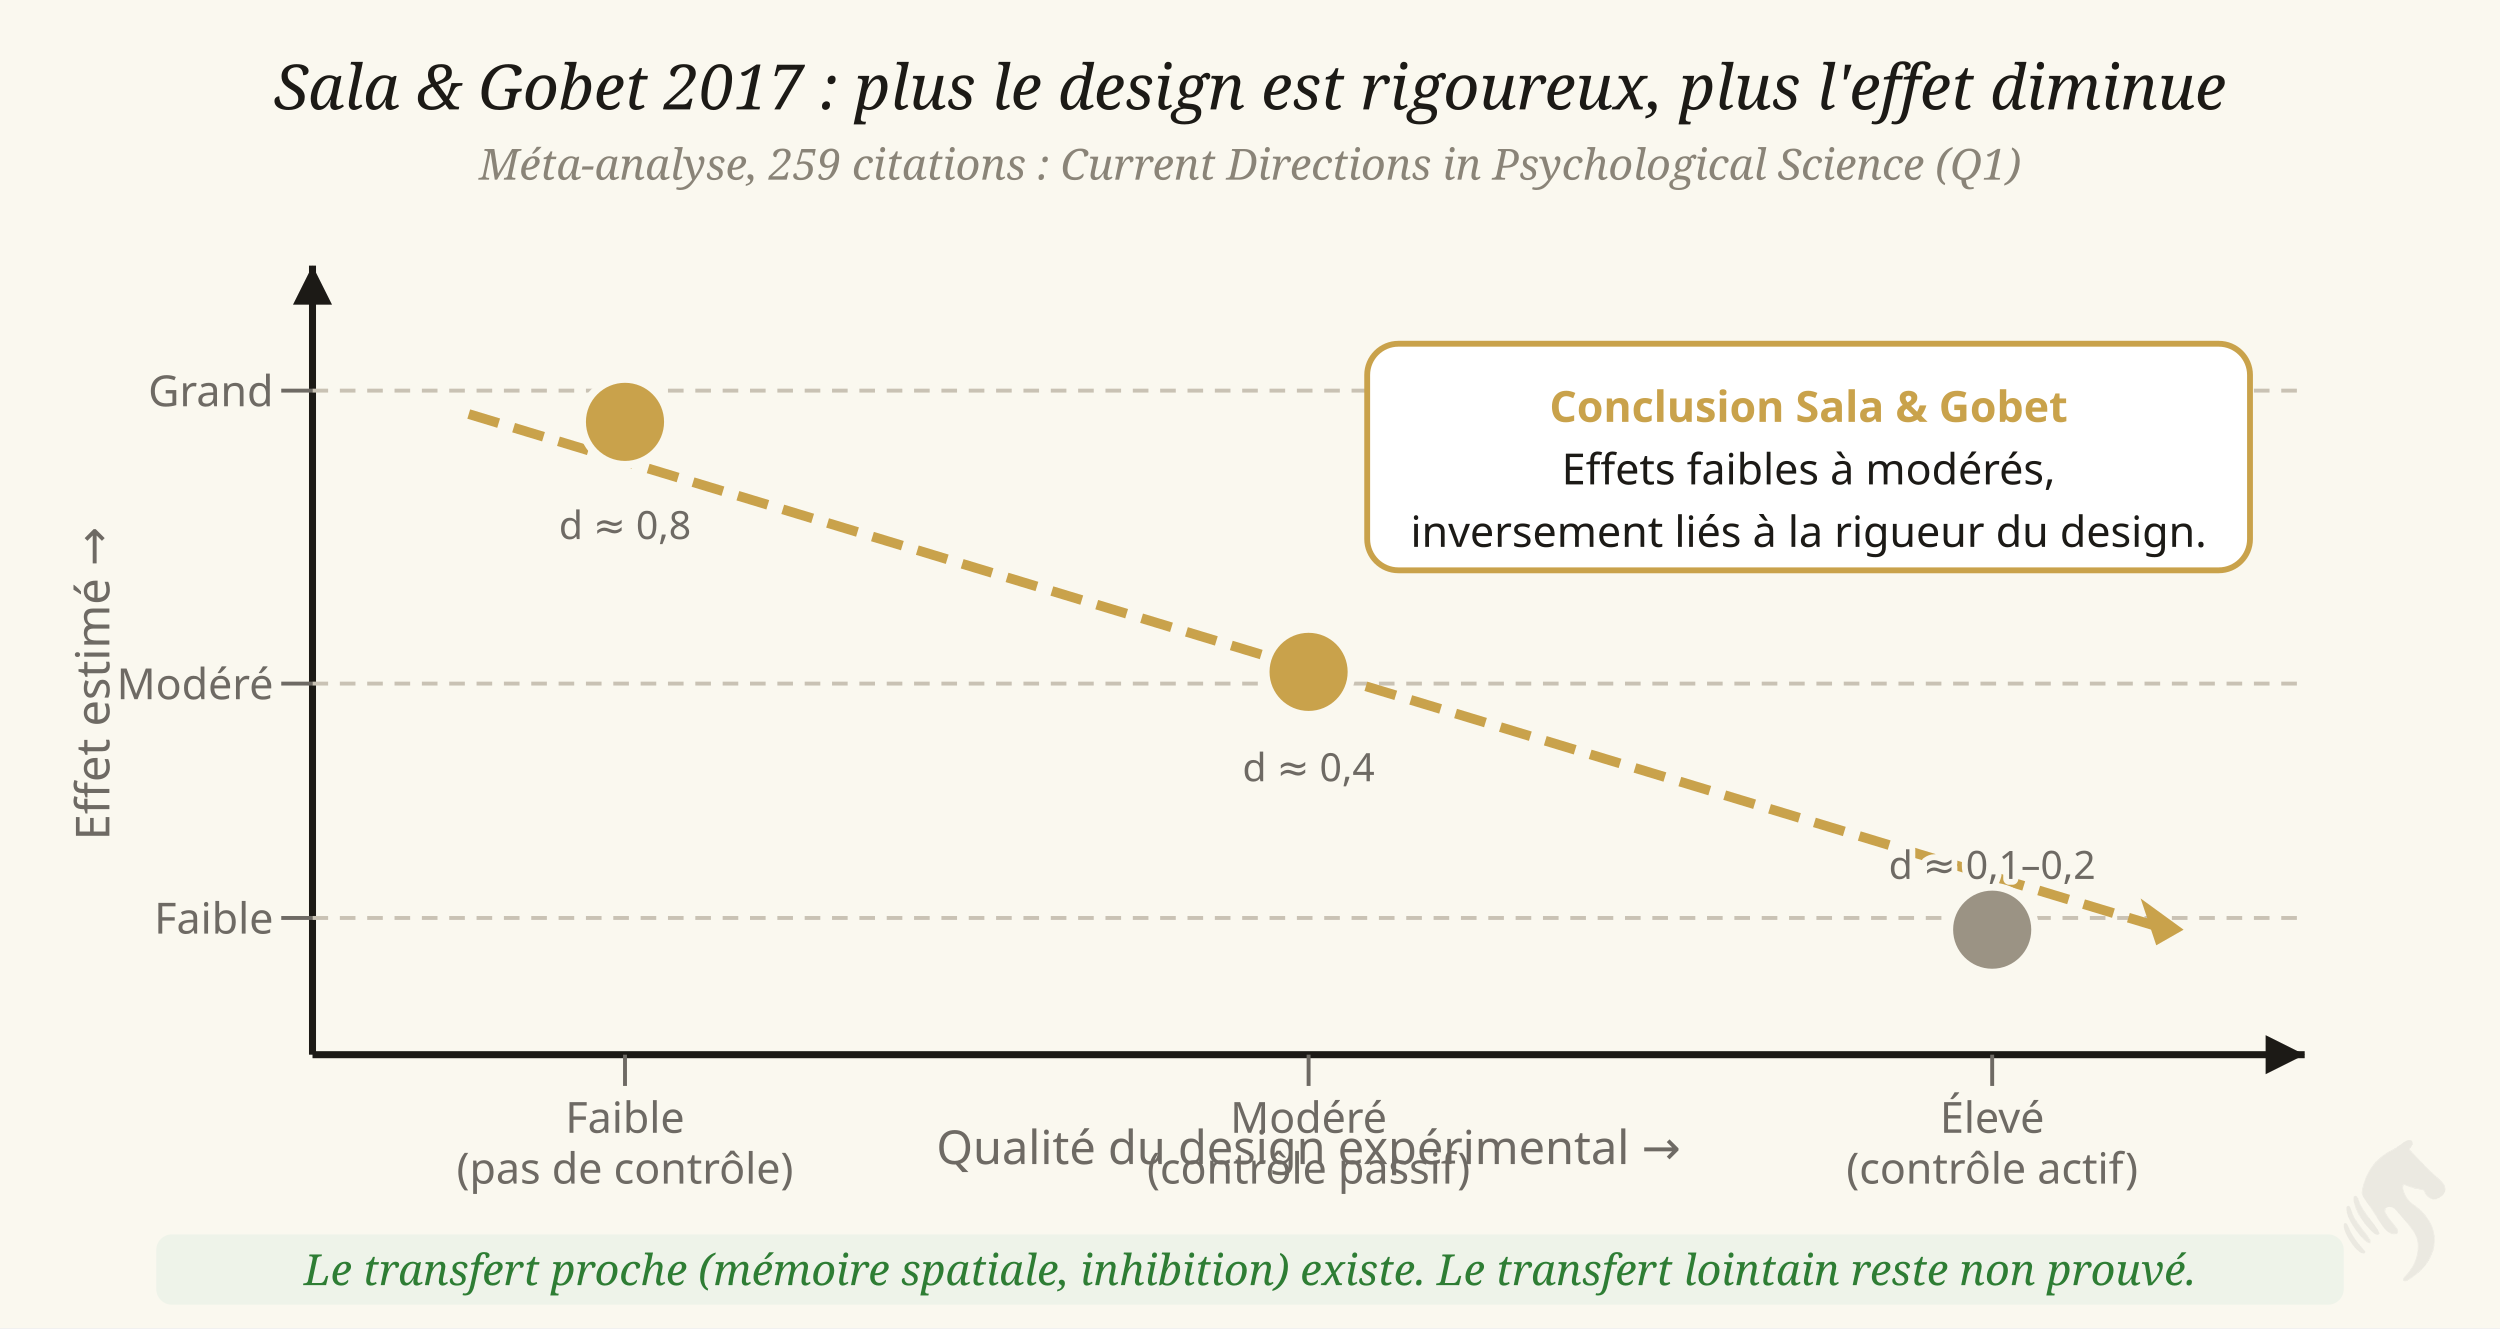
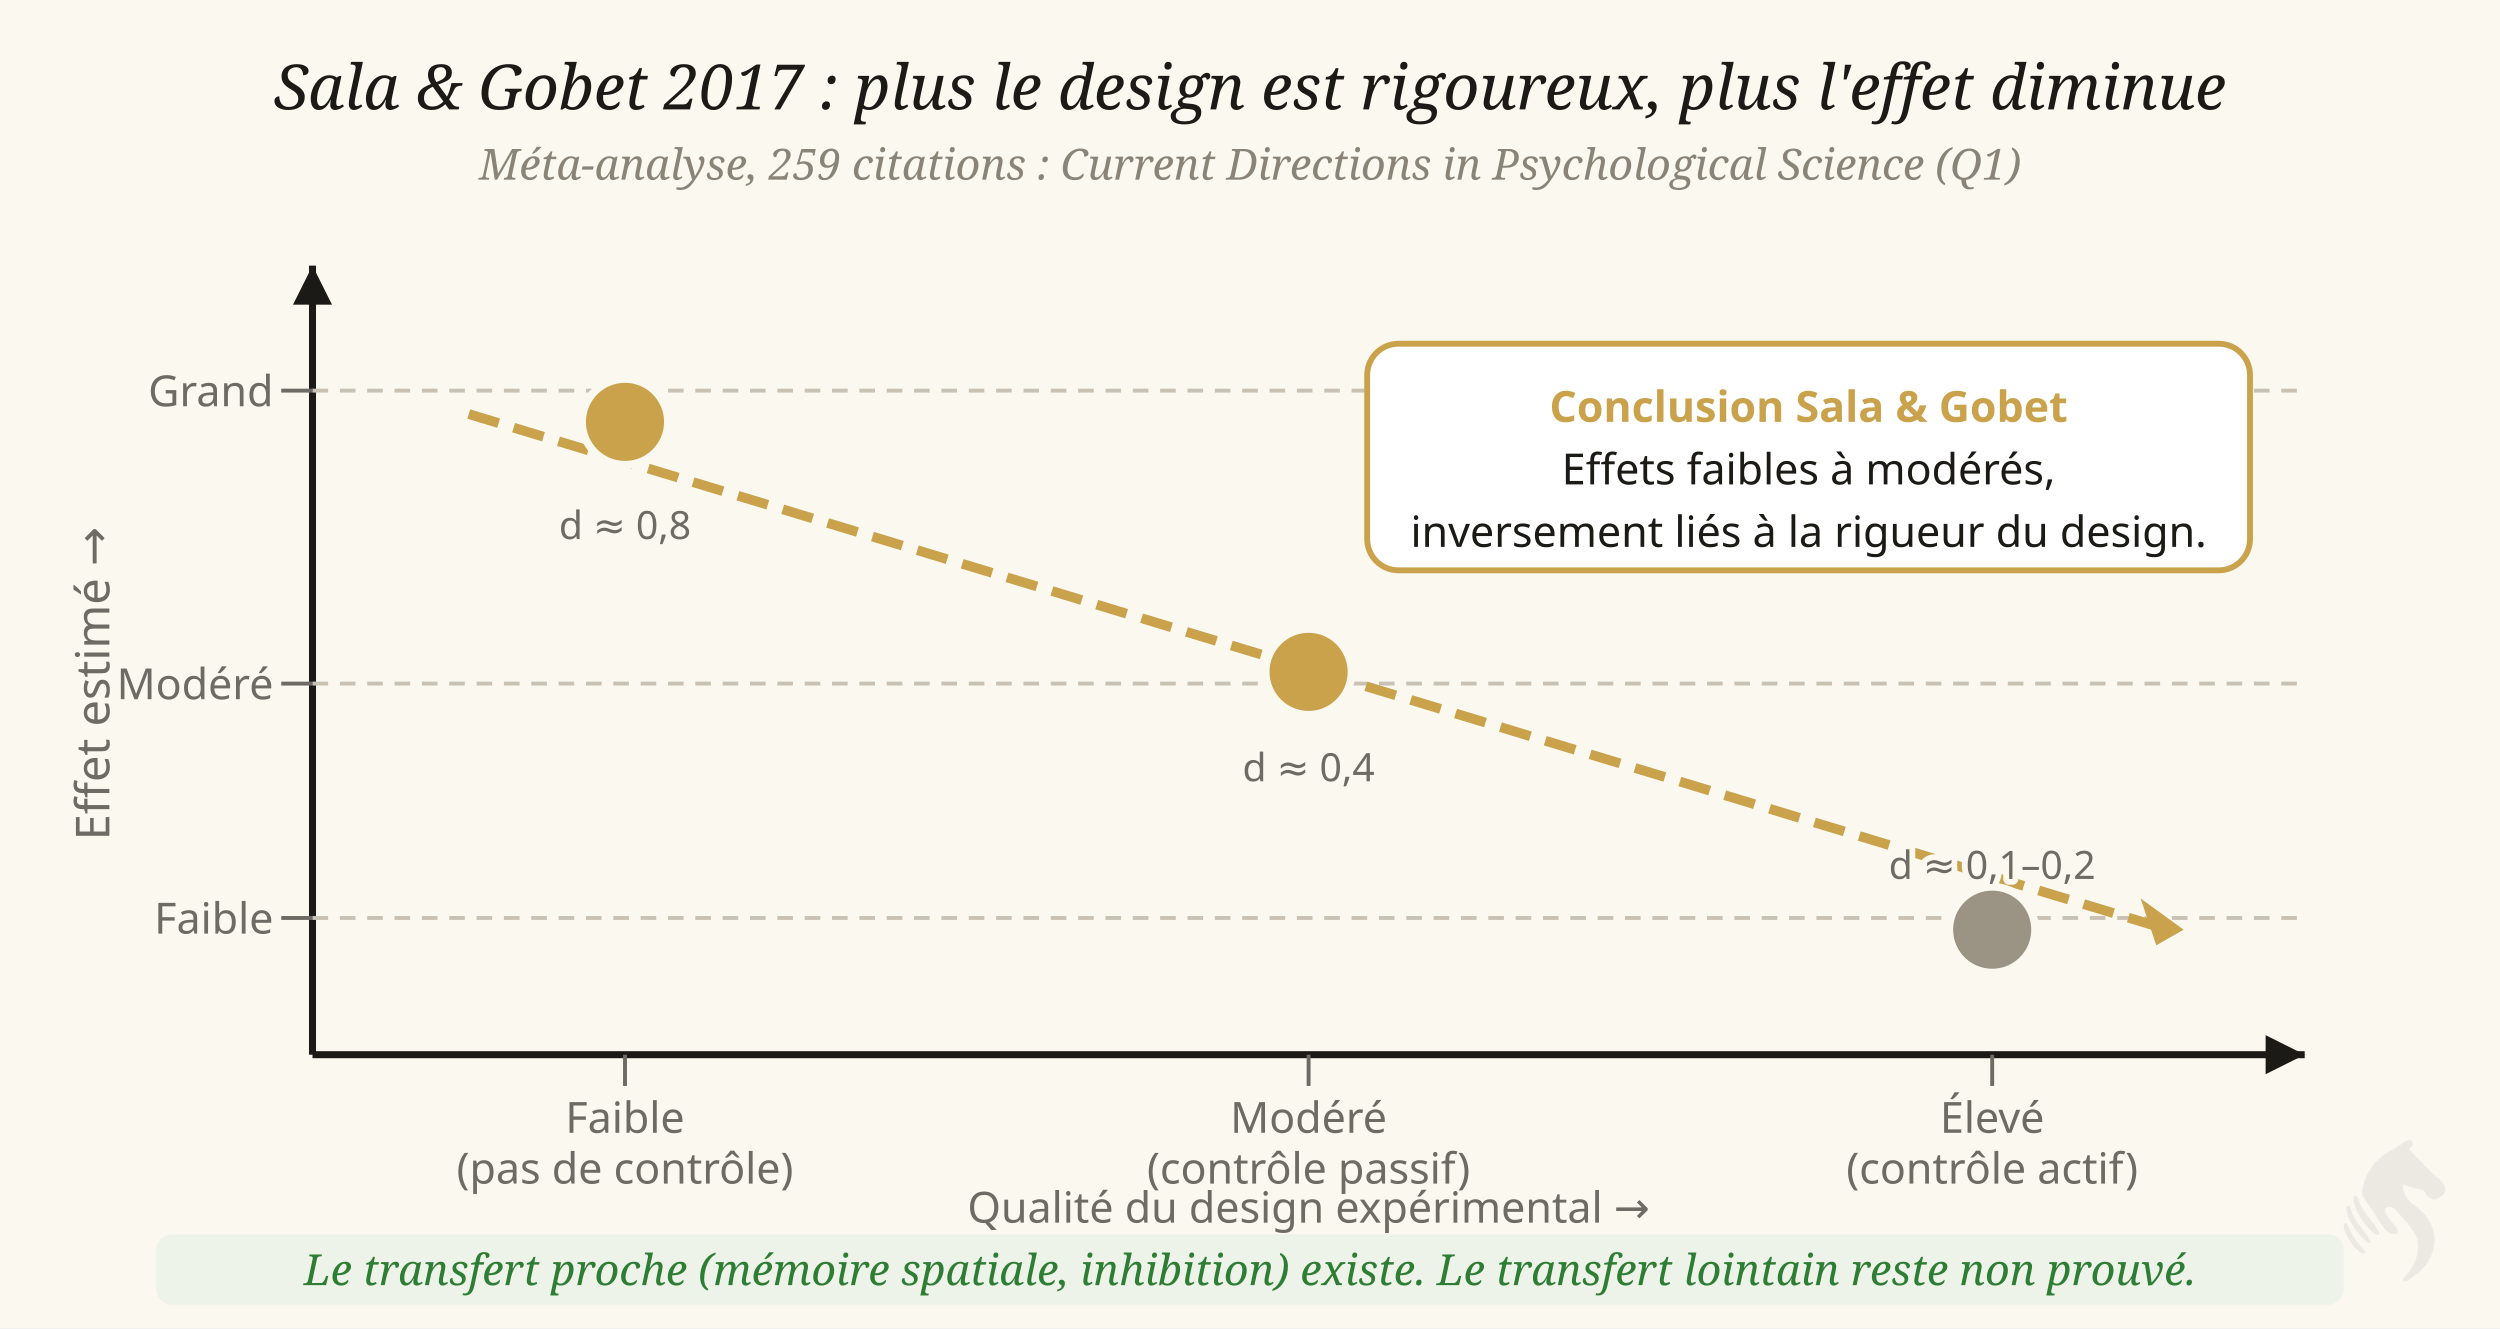
<svg xmlns="http://www.w3.org/2000/svg" width="640" height="340" viewBox="0 0 640 340" role="img" aria-labelledby="ec04">
  <rect width="640" height="340" fill="#faf8ef" />
  <text x="320" y="28" text-anchor="middle" font-family="Georgia, serif" font-size="16" font-style="italic" fill="#1c1a16">Sala &amp; Gobet 2017 : plus le design est rigoureux, plus l'effet diminue</text>
  <text x="320" y="46" text-anchor="middle" font-family="Georgia, serif" font-size="11" font-style="italic" fill="#8a8478">Méta-analyse, 259 citations : Current Directions in Psychological Science (Q1)</text>
  <line x1="80" y1="270" x2="590" y2="270" stroke="#1c1a16" stroke-width="1.8" />
  <line x1="80" y1="270" x2="80" y2="68" stroke="#1c1a16" stroke-width="1.8" />
  <polygon points="590,270 580,265 580,275" fill="#1c1a16" />
  <polygon points="80,68 75,78 85,78" fill="#1c1a16" />
-   <text x="335" y="298" text-anchor="middle" font-family="system-ui, sans-serif" font-size="12" fill="#6e6a64">Qualité du design expérimental →</text>
+   <text x="335" y="313" text-anchor="middle" font-family="system-ui, sans-serif" font-size="11" fill="#6e6a64">Qualité du design expérimental →</text>
  <text x="28" y="175" text-anchor="middle" font-family="system-ui, sans-serif" font-size="12" fill="#6e6a64" transform="rotate(-90 28 175)">Effet estimé →</text>
  <g font-family="system-ui, sans-serif" font-size="11" fill="#6e6a64" text-anchor="middle">
    <line x1="160" y1="270" x2="160" y2="278" stroke="#6e6a64" stroke-width="1" />
    <text x="160" y="290">Faible</text>
    <text x="160" y="303">(pas de contrôle)</text>
    <line x1="335" y1="270" x2="335" y2="278" stroke="#6e6a64" stroke-width="1" />
    <text x="335" y="290">Modéré</text>
    <text x="335" y="303">(contrôle passif)</text>
    <line x1="510" y1="270" x2="510" y2="278" stroke="#6e6a64" stroke-width="1" />
    <text x="510" y="290">Élevé</text>
    <text x="510" y="303">(contrôle actif)</text>
  </g>
  <g font-family="system-ui, sans-serif" font-size="11" fill="#6e6a64" text-anchor="end">
    <line x1="72" y1="100" x2="80" y2="100" stroke="#6e6a64" stroke-width="1" />
    <text x="70" y="104">Grand</text>
    <line x1="72" y1="175" x2="80" y2="175" stroke="#6e6a64" stroke-width="1" />
    <text x="70" y="179">Modéré</text>
    <line x1="72" y1="235" x2="80" y2="235" stroke="#6e6a64" stroke-width="1" />
    <text x="70" y="239">Faible</text>
  </g>
  <line x1="80" y1="100" x2="590" y2="100" stroke="#c9c2b4" stroke-width="1" stroke-dasharray="4 3" />
  <line x1="80" y1="175" x2="590" y2="175" stroke="#c9c2b4" stroke-width="1" stroke-dasharray="4 3" />
  <line x1="80" y1="235" x2="590" y2="235" stroke="#c9c2b4" stroke-width="1" stroke-dasharray="4 3" />
  <line x1="120" y1="106" x2="555" y2="238" stroke="#c9a24b" stroke-width="2.5" stroke-dasharray="8 4" />
  <polygon points="559,238 548,230 552,242" fill="#c9a24b" />
  <circle cx="160" cy="108" r="11" fill="#c9a24b" stroke="#faf8ef" stroke-width="2" />
  <text x="160" y="138" text-anchor="middle" font-family="system-ui, sans-serif" font-size="10" fill="#6e6a64">d ≈ 0,8</text>
  <circle cx="335" cy="172" r="11" fill="#c9a24b" stroke="#faf8ef" stroke-width="2" />
  <text x="335" y="200" text-anchor="middle" font-family="system-ui, sans-serif" font-size="10" fill="#6e6a64">d ≈ 0,4</text>
  <circle cx="510" cy="238" r="11" fill="#9b9384" stroke="#faf8ef" stroke-width="2" />
  <text x="510" y="225" text-anchor="middle" font-family="system-ui, sans-serif" font-size="10" fill="#6e6a64" stroke="#faf8ef" stroke-width="3" stroke-linejoin="round" paint-order="stroke">d ≈ 0,1–0,2</text>
  <rect x="350" y="88" width="226" height="58" rx="8" fill="#fff" stroke="#c9a24b" stroke-width="1.5" />
  <text x="463" y="108" text-anchor="middle" font-family="system-ui, sans-serif" font-size="11" font-weight="700" fill="#c9a24b">Conclusion Sala &amp; Gobet</text>
  <text x="463" y="124" text-anchor="middle" font-family="system-ui, sans-serif" font-size="11" fill="#1c1a16">Effets faibles à modérés,</text>
  <text x="463" y="140" text-anchor="middle" font-family="system-ui, sans-serif" font-size="11" fill="#1c1a16">inversement liés à la rigueur du design.</text>
  <rect x="40" y="316" width="560" height="18" rx="4" fill="#eef3e9" />
  <text x="320" y="329" text-anchor="middle" font-family="Georgia, serif" font-size="11" font-style="italic" fill="#2e7d34">Le transfert proche (mémoire spatiale, inhibition) existe. Le transfert lointain reste non prouvé.</text>
  <g id="wm" opacity="0.07" transform="translate(600.0,291.9) scale(0.0416)" aria-hidden="true">
    <g fill="#1e1e1e" fill-rule="evenodd">
      <path d="M411.5-.5h-16a76 76 0 0 0-24.5 12q-.62-.7-1.5-1l-2 4a4 4 0 0 1-1.5-1 7 7 0 0 1-2.5 3.5 253 253 0 0 0-17 13q-1.42.93-2.5-.5-5.2 7.95-14.5 9a9.4 9.4 0 0 1-4 6q2.3.02 1.5 2A461 461 0 0 1 278.5 73q-13.2 7.95-26 16.5-1.59-1.38 0-3-2.35.35-4 2 .9.98 2 2-92.12 67.08-125.5 177a1316 1316 0 0 0-10 44 51.2 51.2 0 0 0 4.5 31q.1 3.33-2 1l4.5 11q1-2 2 0l5 10 1-1q6 10.95 13 21a651 651 0 0 1 18.5 25 3.4 3.4 0 0 1 1.5-3q21.52 33 43 66 .3 3.4-2.5 1v2a1542 1542 0 0 1 21 32q1 0 1 1a319 319 0 0 0 25 35 160 160 0 0 0 27 25 3.1 3.1 0 0 1 1-3q23.18 14.62 49 5.5 5-2.83 4-8.5-.15-4.6-1.5-9a618 618 0 0 0-55.5-73.5q3-.91 5 1.5a23.5 23.5 0 0 0-7-9q.63 2.4 2 4.5-.17 2.58-1.5.5a364 364 0 0 1-17.5-26.5 50 50 0 0 1-4.5-22.5q.9-4.71 3-9 .63 1.88 2.5 2a7 7 0 0 1 2-3q9.28-8.1 22-8a86 86 0 0 1 23 4.5 11 11 0 0 1 3 4.5q2.58-1.75 5 .5l21.5 23.5q.74 1.95.5 4 3.56 1 6 4a1094 1094 0 0 0 30 34.5l-1 1q3.7 2.7 7.5 5.5a23 23 0 0 1 2 5l5 3a22 22 0 0 0 5.5 8 11.5 11.5 0 0 0 4 4 3.9 3.9 0 0 0-2-3.5q1.7-1.12 3 .5a705 705 0 0 1 42 57.5q-.65 1.46-2 1.5a169 169 0 0 1 10 19 3.8 3.8 0 0 0-.5 4q1 2 2 0 1.4 2.05 2.5 4-.25-2.55.5-5a185 185 0 0 1 11 83q-1 2-2 0a9 9 0 0 0-1.5-4v9a2.3 2.3 0 0 0 1.5-1q.75 10.55-1 21a337 337 0 0 1-18 56l-2.5 3q-1.2-.69-1-2a36 36 0 0 0-4 7 5.2 5.2 0 0 0 3.5-4 4.3 4.3 0 0 1 0 4 350 350 0 0 1-33 52 1108 1108 0 0 1-30 35q-7.17 20.32 13.5 14.5a34 34 0 0 1 6-3 1496 1496 0 0 1 54-37 942 942 0 0 0 29-27q1.25-1.03 2 .5a11 11 0 0 0-3 4q1.35-1.65 2.5 0a29 29 0 0 1 4.5-6 40 40 0 0 0 9-10.5l6-4-1-1a25 25 0 0 1 8.5-7.5q-1.47-2.67 1-5 .22 4.17 2.5 1.5-1.94-3.13 2-4l-1-1q1.48-3.25 4-5.5a8 8 0 0 0-3-1q37.8-53.63 47.5-119 8.4-83.08-38-152a364 364 0 0 0-28-35q-1.03-1.25.5-2 3.58 2.23 2-1l-4-2a5 5 0 0 1-3-.5 484 484 0 0 0-70-58q-.7-.62-1-1.5 1.05-.43 2-1v-3a6 6 0 0 1-5-2q-.66-.1-1 .5 3.72 2.61 0 3-34.57-32.88-46-79.5.2-2.3 2-3v-4q-1.94 5.58-3.5 0-1-9 0-18 2.16-6.4 8.5-8a78 78 0 0 1 22 7.5 403 403 0 0 0 66 18l9 3q-2.45.75-5 .5-1.59 1.6 0 3a16 16 0 0 1 6.5-1 7.3 7.3 0 0 1 2 3q1.38-2.6 3.5-2-1.1-2.32-4-2.5 15.09-2.3 25.5 8.5 5.35 10.23 10 21 12.95 20.94 36.5 28.5-1.88.63-2 2.5a30 30 0 0 0 12.5 3q4.43-.1 8-2 3.2 3.87 5.5-1 1.2.69 1 2a39 39 0 0 0 4.5-2l1 1q.69-1.87-1.5-2.5a12 12 0 0 0 7-3q1.88-1.1 3 .5 2.22-3.62 6-2a8.7 8.7 0 0 1 3-4 41 41 0 0 1 12-6.5l-2-1 5.5-3.5q.62.7 1.5 1 1.82-1.15 0-2.5 1.42-.93 2.5.5a5.8 5.8 0 0 1 .5-4 39 39 0 0 1 6-4.5q-1.55-2.25.5-4.5 3.25-3.5 5-8 1.38-.64 2.5-1-.8-1.05-2-1.5 1.85-5.82 3-11.5v-10h-1q-.85 6-2.5 12-.16-4.46.5-9a63 63 0 0 0-12.5-31 478 478 0 0 0-45.5-44.5q3.06.72 6 2.5-3.15-3.9-7-7.5l1-1q-1.4-1.05-2 .5 1.77 2.4-.5 4a781 781 0 0 1-67.5-65.5l1-.5a29 29 0 0 0 7 6 93 93 0 0 0-14-15 24.5 24.5 0 0 0-9-9.5l1-1a44 44 0 0 0-7-4.5q1.44 2.2 3.5 4 1 1.5 0 3l-72-76q-5.34-7.85 1.5-14.5 1.98-.8 2 1.5a69 69 0 0 1 6-3.5q-1.95-1.94 0-3.5a31 31 0 0 0 6-12q2.05.24 4-.5a79 79 0 0 0-1.5-17.5 94 94 0 0 0-5-10l-1 1a87 87 0 0 0-5.5-3" />
      <path d="M325.5 44.5q-3.85 1.03-7 3.5a4.2 4.2 0 0 1-4.5-.5q-2.75 2.49-3.5 6-6.97 2.94-14 6-6.75 3.75-13.5 8-.62-.7-1.5-1a37.6 37.6 0 0 1-17 10.5 263 263 0 0 0-12 9.5q-1.59 1.62 0 3 12.8-8.55 26-16.5A461 461 0 0 0 327 46.5q.8-1.98-1.5-2m148 86-21-24a209 209 0 0 1-21-21.5l-8.5-8.5q-4.8-3.3-6-9-9.1-4.3-11.5-13a13 13 0 0 0 3-6q-.02-2.3-2-1.5-6.84 6.65-1.5 14.5l72 76q1-1.5 0-3a20 20 0 0 1-3.5-4m89 86a198 198 0 0 0-17.5-15q.4-2.17-.5-4-3.63-1.2-7-3a26 26 0 0 0-6-6 430 430 0 0 1-27-27.5 2.4 2.4 0 0 0-2-.5 29 29 0 0 1-7-6l-1 .5a781 781 0 0 0 67.5 65.5q2.27-1.6.5-4m-314-128a247 247 0 0 0-42 35.5 14.5 14.5 0 0 1-5 4l1 1a9.3 9.3 0 0 1-6 2.5 76 76 0 0 1-16 20q.3.88 1 1.5a9.4 9.4 0 0 0-5.5 6.5q-1-2-2 0-.93 1.42.5 2.5a25 25 0 0 0-6.5 8.5q-1.6 1.05-3.5 1.5 1.21.45 2 1.5a43 43 0 0 0-7 10 352 352 0 0 0-19.5 37 2.9 2.9 0 0 1-2.5 1 3.3 3.3 0 0 0 2 1.5 47 47 0 0 1-3.5 5.5l-12 34q-.98-1.8-1.5 0 1.4 1.9.5 4a33 33 0 0 1-3.5 5.5q.78.84 1 2a212 212 0 0 0-10 49.5 36 36 0 0 0 7 20q2.1 2.33 2-1a51.2 51.2 0 0 1-4.5-31 1316 1316 0 0 1 10-44q33.38-109.92 125.5-177-1.1-1.02-2-2m376 206q-.5-10.25-5-19.5 1.5-4.37-1.5-.5l-6.5-11q-5.55-3.6-7.5-10l-1 1q-3.75-5.75-9.5-9.5l1-1a850 850 0 0 0-9-7q1.14-2.04-1.5-3.5-1.08 1.43-2.5.5-2.84-1.65-2-4a5 5 0 0 0-3-.5 5 5 0 0 0-.5-3l-1 1a7 7 0 0 0-4.5-3 21 21 0 0 0-6-2.5 478 478 0 0 1 45.5 44.5 63 63 0 0 1 12.5 31q-.66 4.54-.5 9 1.65-6 2.5-12m-259 3v-1q-2.22-5.79 1-11.5l-2-2a67 67 0 0 0 1.5-5.5q.93 7.1 3.5 1-2.43-3.37 2-4a4.3 4.3 0 0 1 2.5 3q.45-1.21 1.5-2 2.3.75 4 2a326 326 0 0 1 28 10.5q11.4 3.22 23 6 1.05 1.6 1.5 3.5 1-4 2 0 1.08-1.43 2.5-.5-1.81 1.35 0 2.5 3.25-.47 7-2 1.85.03 3 1 5.83.22 11 2h5q2.55.25 5-.5l-9-3a403 403 0 0 1-66-18 78 78 0 0 0-22-7.5q-6.34 1.6-8.5 8-1 9 0 18 1.56 5.58 3.5 0m109 6a4.7 4.7 0 0 1 4 3q3.6-3.98 6 1l1-2 4 2a65 65 0 0 1 7.5 10q1.1 3.55 2.5 7-1.77 2.95 2 4 13.35 23.91 39 33 .12-1.87 2-2.5-23.55-7.56-36.5-28.5a305 305 0 0 0-10-21q-10.41-10.8-25.5-8.5 2.9.18 4 2.5m-410 86a9 9 0 0 0 1.5-4 310 310 0 0 0 37.5 86q-1.1 1.02-2 2a40 40 0 0 0 8.5 12 139 139 0 0 0 15 21q2.31 2.97 1.5 6 5.9 1.14 7.5 7 5.7 2.47 5 8 3.8 1.06 6.5 4 20.24 25.5 46 45.5a39 39 0 0 0 20 5 46 46 0 0 1 9-7.5 818 818 0 0 1-10-21.5q1.43-1.08.5-2.5a27 27 0 0 1-3.5-2 185 185 0 0 0-16-23.5q1.43-1.08.5-2.5a13.3 13.3 0 0 1-5.5-5 617 617 0 0 0-22.5-29v-4l-1 1a13 13 0 0 1-4.5-6 11.5 11.5 0 0 1-4-4q-.03 2.3-2 1.5A471 471 0 0 1 97 390.5q-1.8-3.04-.5-6 1.02.54 2 1a9 9 0 0 0-2-4.5q3.83-2.28-1-2.5a597 597 0 0 1-7-18.5l2-1a3.3 3.3 0 0 1-2-3.5 3.1 3.1 0 0 1-3-1q-7.35-19.46-24-8 1.03 2.34-.5 5a97 97 0 0 0 3.5 38" />
      <path d="M365.5 301.5q-1.8.7-2 3 11.43 46.62 46 79.5 3.72-.39 0-3 .34-.6 1-.5-2.4-2.22-5-4.5l2-2q-2.45-.75-5-.5a8.4 8.4 0 0 0-.5-4q-1.72 1.44-3-1a28 28 0 0 1-3.5-6q-.5 2-1 0a143 143 0 0 1-18-31q-6.22-11.64-9-27a7 7 0 0 0-2-3m-211 174a45 45 0 0 1-9.5-15q-1 2-2 0a41 41 0 0 0-6-9l-1-5-1 1a989 989 0 0 1-17.5-25.5q.7-.62 1-1.5a7.7 7.7 0 0 1-5-6 163 163 0 0 1-15-29q-.98-.46-2-1-1.3 2.96.5 6a471 471 0 0 0 55.5 86.5q1.97.8 2-1.5m-90-86q-2.05 2.77 1.5 4 3.6 16.25 9.5 30.5-2.48 3.62 2 3.5 3.65 9.3 8 18.5l-1 1a11.4 11.4 0 0 1 6 8q-.7.62-1 1.5a10.5 10.5 0 0 1 3.5 5l1-1a62 62 0 0 0 7.5 13q.9-.98 2-2a310 310 0 0 1-37.5-86 9 9 0 0 1-1.5 4m48 210a3.9 3.9 0 0 0-2-3.5q1.7-1.12 3 .5a127 127 0 0 0 39 32q11.3 4.6 8.5-7a147 147 0 0 0-17-32 1467 1467 0 0 0-40-51 554 554 0 0 1-48.5-75l1-1q.84 5.22 6 5a51.6 51.6 0 0 1-11.5-27l-1 2a159 159 0 0 0-11-31 14.3 14.3 0 0 0-10.5-8q-3.2.01-6 1.5-2.85 3.45-6 6.5-.87 16.85 3 33.5a3.6 3.6 0 0 1-2 2q1.38.56 2.5 1.5 3.15 9.81 6.5 19.5-1.21.45-2 1.5a29 29 0 0 0 5.5 7A256 256 0 0 0 55.5 525l-2 1a6.4 6.4 0 0 0 4 1.5 332 332 0 0 0 38.5 53l3.5 5.5-1 1q1.9 1.67 3.5.5a36 36 0 0 0 10.5 12m303-214q-.95.57-2 1 .3.88 1 1.5a484 484 0 0 1 70 58q1.42.72 3 .5a43 43 0 0 0-10-12.5l1-1q-2.66 1.47-5-1a36 36 0 0 0-10-10q1.81-1.35 0-2.5a8 8 0 0 1-3.5 0q-4.57-5.7-10-8a13 13 0 0 0-6.5-5.5 11.5 11.5 0 0 1-3.5-4.5q-.62.7-1.5 1a17.7 17.7 0 0 0-8-5.5q-2.84-1.65-2-4-7.47-2.25-13-7.5m-254 24a526 526 0 0 1 23.5 37 55 55 0 0 1 9 15l1-1a65 65 0 0 0 8.5 13q2.8 2.4 2.5-1-21.48-33-43-66a3.4 3.4 0 0 0-1.5 3m111 63q.16-.93 1-1.5a7 7 0 0 1-3.5-2.5 17.5 17.5 0 0 0-5.5-8q3.7-4.18-2.5-5a41 41 0 0 1-7.5-18.5l2-3a7.2 7.2 0 0 1-2-4.5 3.1 3.1 0 0 0 3-1 37 37 0 0 0-1-7q-1.87-.12-2.5-2a36 36 0 0 0-3 9 50 50 0 0 0 4.5 22.5 364 364 0 0 0 17.5 26.5q1.33 2.08 1.5-.5-1.37-2.1-2-4.5m-272 45v19q2.55 12.15 7 24 15.37 37.49 37 68a54 54 0 0 0 9 12.5q-1.58 2.58 2 3l-1 1 5.5 4.5a82 82 0 0 0 9 12q6.5 6.26 12.5 13 9.5 6.75 17.5 15l1-1q4.56 3.52 9 7l1-2a89 89 0 0 0 13.5 3.5q13.85-4.6 6.5-17.5-1.73 1.44-3-1a307 307 0 0 1-13.5-16 16 16 0 0 0-6-5.5q1.43-1.08.5-2.5a27.2 27.2 0 0 1-12.5-15 3.1 3.1 0 0 1-3-1q-7.5-10.25-15.5-20-.93-1.42.5-2.5a16 16 0 0 1-6-5.5 880 880 0 0 1-19-29.5q.7-.62 1-1.5a8 8 0 0 1-4-4 94 94 0 0 1-12.5-26l-1 1q-3.8-4.62-1.5-10a3.1 3.1 0 0 1-3-1 198 198 0 0 1-7-15.5l1-1a55 55 0 0 1-9-11q-2.85-1.46-6-2l3-1a22 22 0 0 0-9 2 11.4 11.4 0 0 0-4 6.5m277 51a48 48 0 0 0 12 5q-.57 3.66 2 2a5.3 5.3 0 0 1 3.5 3l1-2a45 45 0 0 0 26 0q.45 1.21 1.5 2 1.27-3.4 4-2 1.81-1.15 0-2.5l3-1.5a21 21 0 0 0 3.5-4q1.4-8.23-1.5-16 .3-.88 1-1.5-5.22-1.95-4-7a193 193 0 0 1-18-23.5 16 16 0 0 0-3.5-3q-4.05-7.43-9-12a284 284 0 0 0-14-17q-.75-1.58.5-3a19 19 0 0 1-6-4 4.35 4.35 0 0 0-5-1.5 618 618 0 0 1 55.5 73.5q1.35 4.4 1.5 9 1 5.67-4 8.5-25.82 9.12-49-5.5a3.1 3.1 0 0 0-1 3m115-56a264 264 0 0 1 16 22q-1.7 3.04 1.5 1a494 494 0 0 1 16.5 23l7 10q1.35-.04 2-1.5a705 705 0 0 0-42-57.5q-1.3-1.62-3-.5a3.9 3.9 0 0 1 2 3.5" />
      <path d="M112.5 599.5q7 9.5 16 17 2 0 2 2 6.9 3.77 11 8.5l13 5.5a5.7 5.7 0 0 0 6 0q2.07 3.94 4 0-3.37-1.23-.5-3 .22-6.86.5-13.5l-3-3.5 3-2.5q-4.58-.9-7.5-4.5a79 79 0 0 0-10.5-16.5q2.67 1.47 5-1a12 12 0 0 1-8.5-3.5 92 92 0 0 0-17.5-23.5l2-1-6.5-4.5a2294 2294 0 0 1-34.5-47q-1 0-1-1-5.27-4.75-4-11.5-2.25-3.25-3.5.5A227 227 0 0 1 61.5 469q.84-.57 1-1.5-5.16.22-6-5l-1 1a554 554 0 0 0 48.5 75 1467 1467 0 0 1 40 51q10.5 14.98 17 32 2.8 11.6-8.5 7a127 127 0 0 1-39-32q-1.3-1.62-3-.5a3.9 3.9 0 0 1 2 3.5m335-4a3349 3349 0 0 1 7.5 35q2.3 19.53.5 39a9 9 0 0 1 1.5 4q1 2 2 0a185 185 0 0 0-11-83q-.75 2.45-.5 5m44-147q1.58 3.23-2 1-1.53.75-.5 2a364 364 0 0 1 28 35q46.4 68.92 38 152-9.7 65.37-47.5 119 1.46.15 3 1a12 12 0 0 0 3.5-6q1.58 1.52 3.5.5-1.16-8.12 7-11-1.6-1.75 1-2.5-.12-8.5 6-14-.81-.1-1-1a3.1 3.1 0 0 1 3-1 5.4 5.4 0 0 1 3-5.5q-1.2-.45-2-1.5a67 67 0 0 0 4.5-10l1 2a9 9 0 0 1 2.5-5l-1-2a6.3 6.3 0 0 1 4-.5 6.5 6.5 0 0 0-3-3 225 225 0 0 1 11-24.5q-.53-1.8-1.5 0-.3-4.51 1-9l1 1a67 67 0 0 0 1.5-13q7.4-.7 1-5a232 232 0 0 0 2-53l.5-5q.57.84 1.5 1a8 8 0 0 0-2.5-5q-6.56-49.08-31.5-89 2.03-1.77-.5-3l-1 1a696 696 0 0 1-17.5-26q-2.18-1.53-1-3.5-3.93-.91-5-4.5-1.26-.5-1-2a69 69 0 0 0-6.5-5q-.69-1.87 1.5-2.5a14 14 0 0 0-4-2.5m-36 230a273 273 0 0 1-13.5 57q-1.4.82-2.5 2 2.69 6.4-4 8.5l2 1a30 30 0 0 0-3 8.5q-.2 1.31 1 2l2.5-3a337 337 0 0 0 18-56 89 89 0 0 0 1-21q-.57.84-1.5 1m-25 84a185 185 0 0 1-24 38l-2.5 6a25 25 0 0 0-6.5 7q-13.95 16.7-28.5 33-1.16 4.05-3.5 7.5-1.35 4.25-1 8a16 16 0 0 1 6 5.5h14a20 20 0 0 1 10-3.5q1.71-1.12 0-2.5a81 81 0 0 0 18.5-12q.62.7 1.5 1a71 71 0 0 1 2-4q1-2 2 0 1.7-4.54 4.5-1a38 38 0 0 1 4.5-6.5 189 189 0 0 0 30.5-23.5q4.55 3.9 4-3a4.6 4.6 0 0 1 4.5-2v-3a5 5 0 0 0 3-.5 41 41 0 0 1 3-5.5 11 11 0 0 1 3-4q-.75-1.53-2-.5a942 942 0 0 1-29 27 1496 1496 0 0 0-54 37 34 34 0 0 0-6 3q-20.67 5.82-13.5-14.5a1108 1108 0 0 0 30-35 350 350 0 0 0 33-52 4.3 4.3 0 0 0 0-4 5.2 5.2 0 0 1-3.5 4" />
    </g>
  </g>
</svg>
